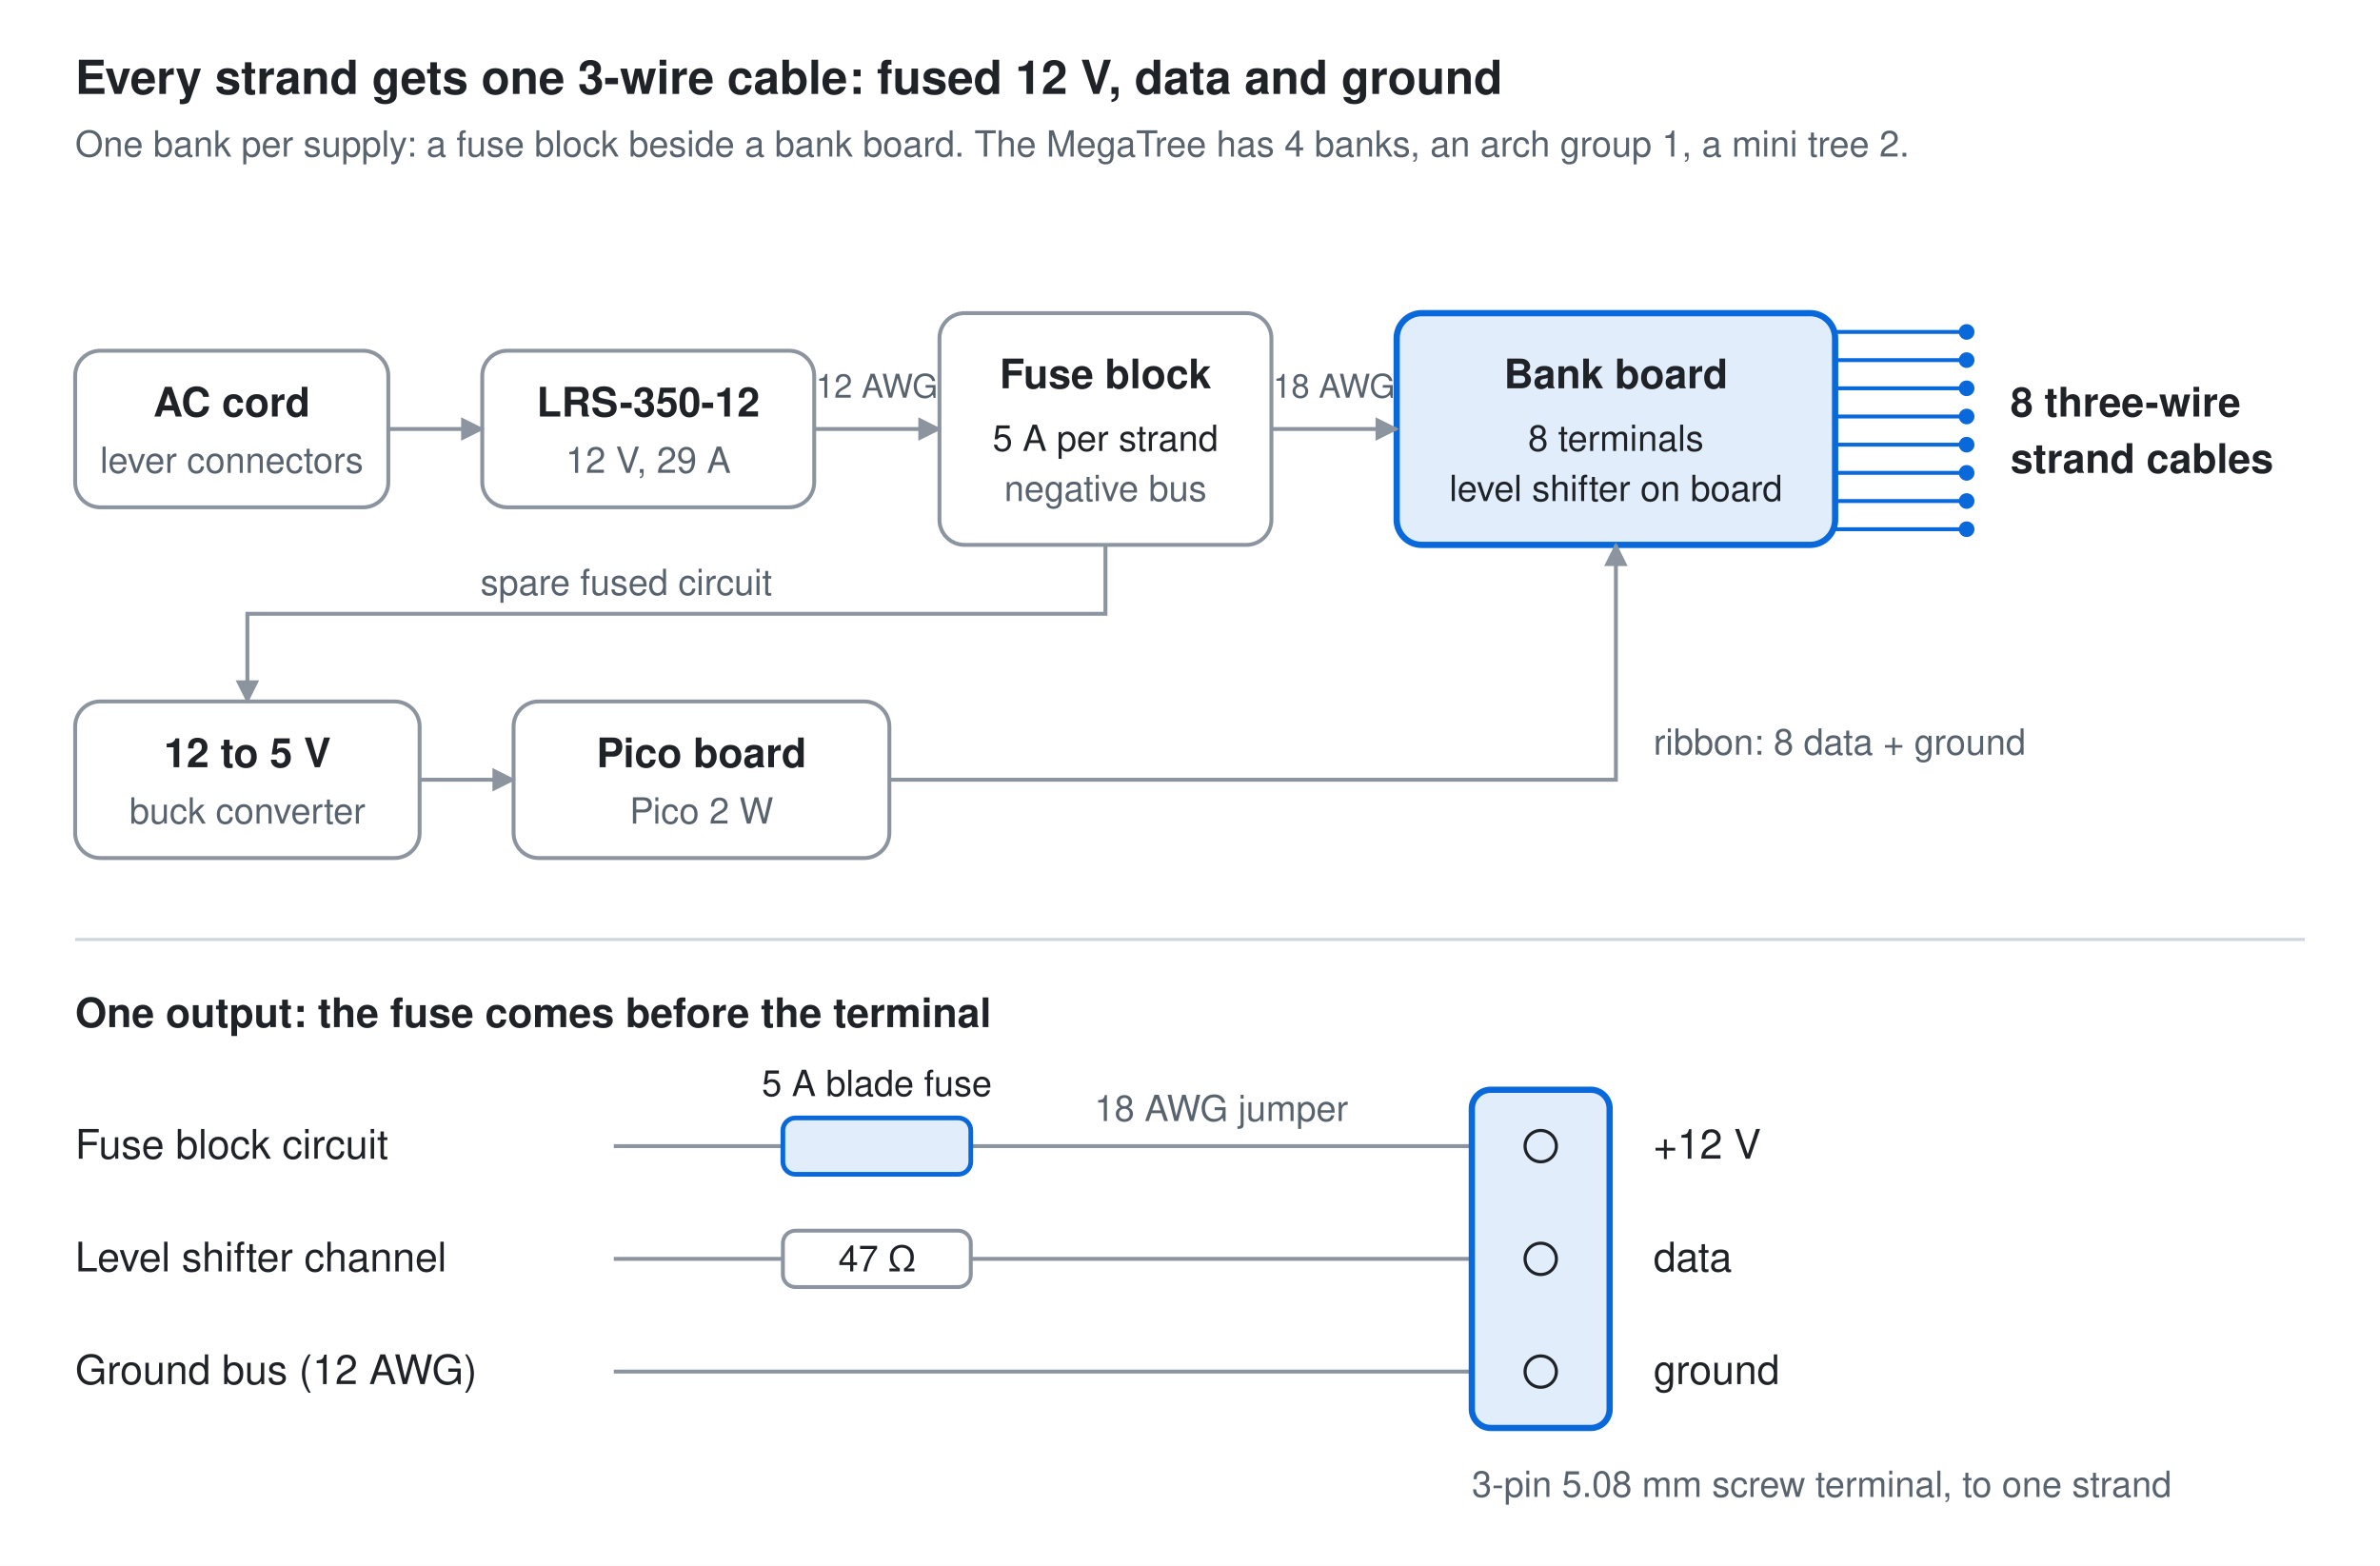
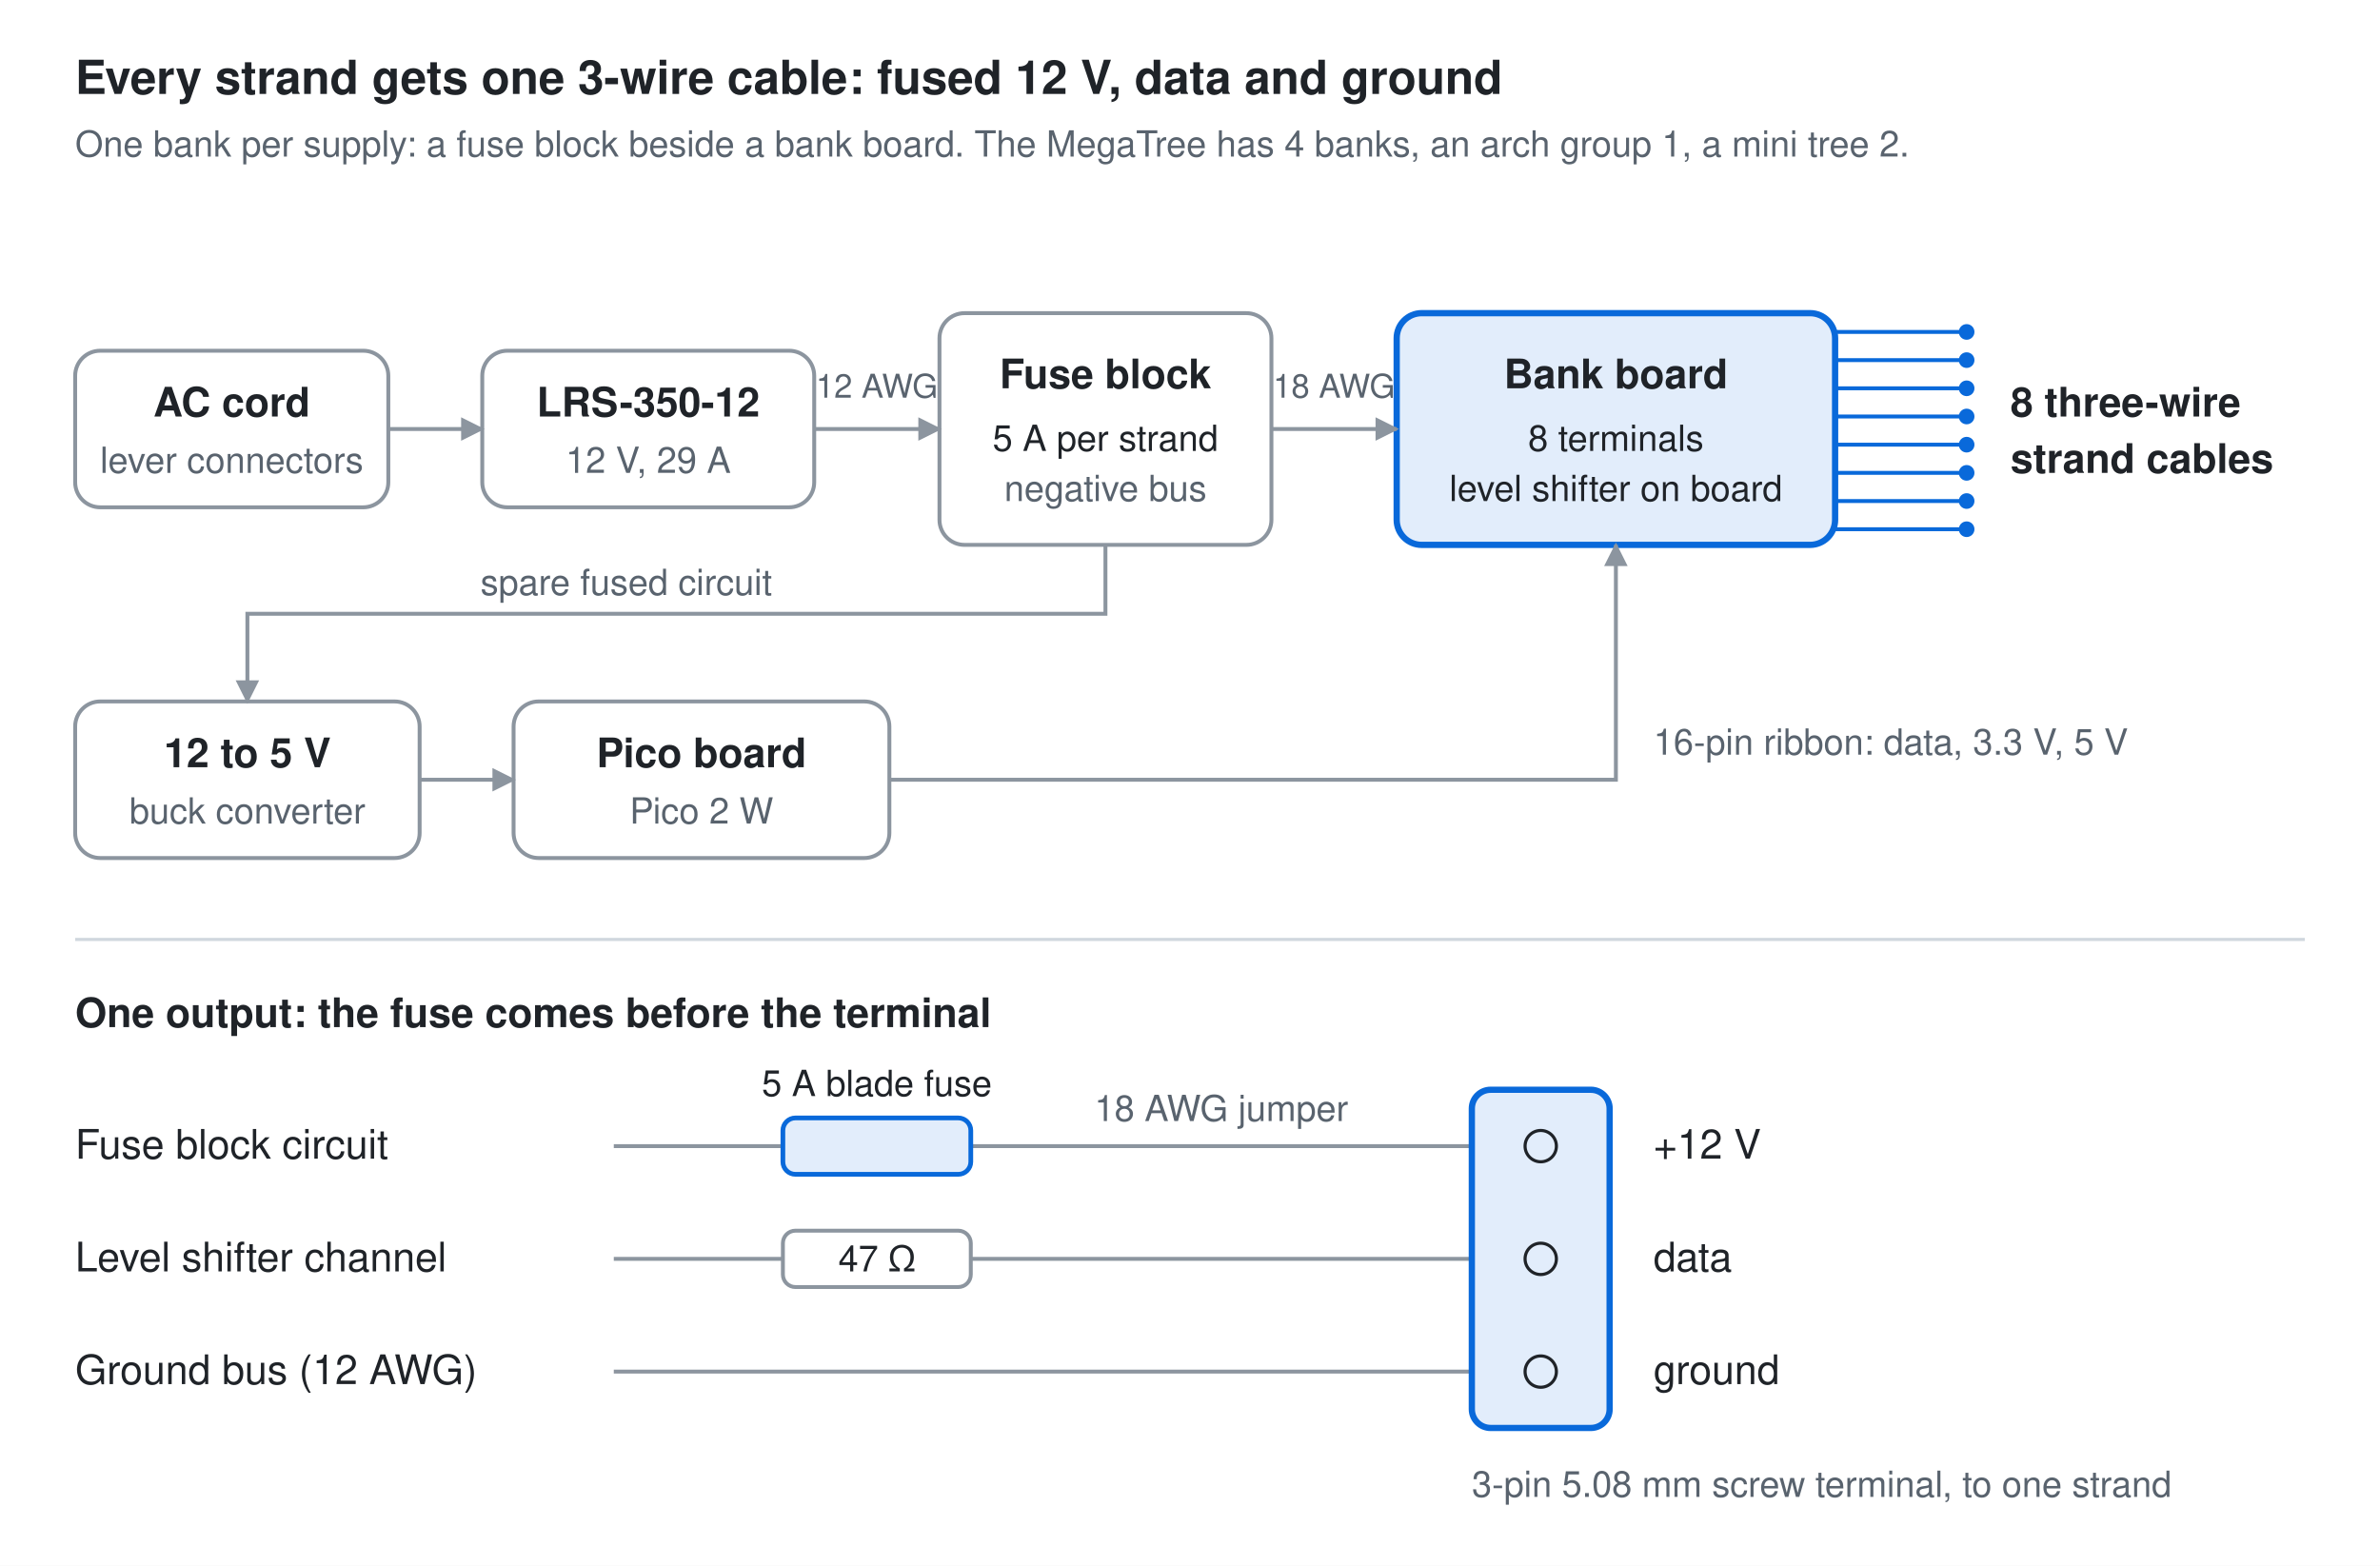
<svg xmlns="http://www.w3.org/2000/svg" viewBox="0 0 760 500" width="760" height="500" role="img" aria-label="Every strand gets one 3-wire cable: fused 12 V, data and ground" font-family="-apple-system, Segoe UI, Helvetica, Arial, sans-serif" font-size="13">
  <rect width="760" height="500" fill="#ffffff" />
  <defs>
    <marker id="arrow" viewBox="0 0 10 10" refX="9" refY="5" markerWidth="6" markerHeight="6" orient="auto-start-reverse">
      <path d="M0 0L10 5L0 10z" fill="#8c959f" />
    </marker>
  </defs>
  <text x="24.0" y="30.0" font-size="15" font-weight="600" fill="#1f2328" text-anchor="start">Every strand gets one 3-wire cable: fused 12 V, data and ground</text>
  <text x="24.0" y="50.0" font-size="11.5" font-weight="400" fill="#59636e" text-anchor="start">One bank per supply: a fuse block beside a bank board. The MegaTree has 4 banks, an arch group 1, a mini tree 2.</text>
  <rect x="24" y="112" width="100" height="50" rx="8" fill="none" fill-opacity="1" stroke="#8c959f" stroke-width="1.25" />
  <text x="74.0" y="133.0" font-size="13" font-weight="600" fill="#1f2328" text-anchor="middle">AC cord</text>
  <text x="74.0" y="151.0" font-size="11.5" font-weight="400" fill="#59636e" text-anchor="middle">lever connectors</text>
  <rect x="154" y="112" width="106" height="50" rx="8" fill="none" fill-opacity="1" stroke="#8c959f" stroke-width="1.25" />
  <text x="207.0" y="133.0" font-size="13" font-weight="600" fill="#1f2328" text-anchor="middle">LRS-350-12</text>
  <text x="207.0" y="151.0" font-size="11.5" font-weight="400" fill="#59636e" text-anchor="middle">12 V, 29 A</text>
  <rect x="300" y="100" width="106" height="74" rx="8" fill="none" fill-opacity="1" stroke="#8c959f" stroke-width="1.25" />
  <text x="353.0" y="124.0" font-size="13" font-weight="600" fill="#1f2328" text-anchor="middle">Fuse block</text>
  <text x="353.0" y="144.0" font-size="11.5" font-weight="400" fill="#1f2328" text-anchor="middle">5 A per strand</text>
  <text x="353.0" y="160.0" font-size="11.5" font-weight="400" fill="#59636e" text-anchor="middle">negative bus</text>
  <rect x="446" y="100" width="140" height="74" rx="8" fill="#0969da" fill-opacity="0.12" stroke="#0969da" stroke-width="2" />
  <text x="516.0" y="124.0" font-size="13" font-weight="600" fill="#1f2328" text-anchor="middle">Bank board</text>
  <text x="516.0" y="144.0" font-size="11.5" font-weight="400" fill="#1f2328" text-anchor="middle">8 terminals</text>
  <text x="516.0" y="160.0" font-size="11.5" font-weight="400" fill="#1f2328" text-anchor="middle">level shifter on board</text>
  <rect x="24" y="224" width="110" height="50" rx="8" fill="none" fill-opacity="1" stroke="#8c959f" stroke-width="1.25" />
  <text x="79.0" y="245.0" font-size="13" font-weight="600" fill="#1f2328" text-anchor="middle">12 to 5 V</text>
  <text x="79.0" y="263.0" font-size="11.5" font-weight="400" fill="#59636e" text-anchor="middle">buck converter</text>
  <rect x="164" y="224" width="120" height="50" rx="8" fill="none" fill-opacity="1" stroke="#8c959f" stroke-width="1.25" />
  <text x="224.0" y="245.0" font-size="13" font-weight="600" fill="#1f2328" text-anchor="middle">Pico board</text>
  <text x="224.0" y="263.0" font-size="11.5" font-weight="400" fill="#59636e" text-anchor="middle">Pico 2 W</text>
  <line x1="586" x2="626" y1="106" y2="106" stroke="#0969da" stroke-width="1.25" />
  <circle cx="628" cy="106" r="2.5" fill="#0969da" />
  <line x1="586" x2="626" y1="115" y2="115" stroke="#0969da" stroke-width="1.25" />
  <circle cx="628" cy="115" r="2.5" fill="#0969da" />
  <line x1="586" x2="626" y1="124" y2="124" stroke="#0969da" stroke-width="1.25" />
  <circle cx="628" cy="124" r="2.5" fill="#0969da" />
  <line x1="586" x2="626" y1="133" y2="133" stroke="#0969da" stroke-width="1.25" />
  <circle cx="628" cy="133" r="2.5" fill="#0969da" />
  <line x1="586" x2="626" y1="142" y2="142" stroke="#0969da" stroke-width="1.25" />
  <circle cx="628" cy="142" r="2.5" fill="#0969da" />
  <line x1="586" x2="626" y1="151" y2="151" stroke="#0969da" stroke-width="1.25" />
  <circle cx="628" cy="151" r="2.5" fill="#0969da" />
  <line x1="586" x2="626" y1="160" y2="160" stroke="#0969da" stroke-width="1.25" />
  <circle cx="628" cy="160" r="2.5" fill="#0969da" />
  <line x1="586" x2="626" y1="169" y2="169" stroke="#0969da" stroke-width="1.25" />
  <circle cx="628" cy="169" r="2.5" fill="#0969da" />
  <text x="642.0" y="133.0" font-size="13" font-weight="600" fill="#1f2328" text-anchor="start">8 three-wire</text>
  <text x="642.0" y="151.0" font-size="13" font-weight="600" fill="#1f2328" text-anchor="start">strand cables</text>
  <path d="M124 137H154" fill="none" stroke="#8c959f" stroke-width="1.25" marker-end="url(#arrow)" />
  <path d="M260 137H300" fill="none" stroke="#8c959f" stroke-width="1.25" marker-end="url(#arrow)" />
  <path d="M406 137H446" fill="none" stroke="#8c959f" stroke-width="1.25" marker-end="url(#arrow)" />
  <path d="M353 174V196H79V224" fill="none" stroke="#8c959f" stroke-width="1.25" marker-end="url(#arrow)" />
  <path d="M134 249H164" fill="none" stroke="#8c959f" stroke-width="1.25" marker-end="url(#arrow)" />
  <path d="M284 249H516V174" fill="none" stroke="#8c959f" stroke-width="1.25" marker-end="url(#arrow)" />
  <text x="280.0" y="127.0" font-size="10.5" font-weight="400" fill="#59636e" text-anchor="middle">12 AWG</text>
  <text x="426.0" y="127.0" font-size="10.5" font-weight="400" fill="#59636e" text-anchor="middle">18 AWG</text>
  <text x="200.0" y="190.0" font-size="11.5" font-weight="400" fill="#59636e" text-anchor="middle">spare fused circuit</text>
-   <text x="528.0" y="241.0" font-size="11.5" font-weight="400" fill="#59636e" text-anchor="start">ribbon: 8 data + ground</text>
+   <text x="528.0" y="241.0" font-size="11.5" font-weight="400" fill="#59636e" text-anchor="start">16-pin ribbon: data, 3.3 V, 5 V</text>
  <line x1="24" x2="736" y1="300" y2="300" stroke="#d0d7de" />
  <text x="24.0" y="328.0" font-size="13" font-weight="600" fill="#1f2328" text-anchor="start">One output: the fuse comes before the terminal</text>
  <path d="M196 366H250" fill="none" stroke="#8c959f" stroke-width="1.25" />
  <path d="M310 366H470" fill="none" stroke="#8c959f" stroke-width="1.25" />
  <path d="M196 402H250" fill="none" stroke="#8c959f" stroke-width="1.25" />
  <path d="M310 402H470" fill="none" stroke="#8c959f" stroke-width="1.25" />
  <path d="M196 438H470" fill="none" stroke="#8c959f" stroke-width="1.25" />
  <text x="24.0" y="370.0" font-size="13" font-weight="400" fill="#1f2328" text-anchor="start">Fuse block circuit</text>
  <text x="24.0" y="406.0" font-size="13" font-weight="400" fill="#1f2328" text-anchor="start">Level shifter channel</text>
  <text x="24.0" y="442.0" font-size="13" font-weight="400" fill="#1f2328" text-anchor="start">Ground bus (12 AWG)</text>
  <rect x="250" y="357" width="60" height="18" rx="4" fill="#0969da" fill-opacity="0.12" stroke="#0969da" stroke-width="1.5" />
  <text x="280.0" y="350.0" font-size="11.5" font-weight="400" fill="#1f2328" text-anchor="middle">5 A blade fuse</text>
  <text x="390.0" y="358.0" font-size="11.5" font-weight="400" fill="#59636e" text-anchor="middle">18 AWG jumper</text>
  <rect x="250" y="393" width="60" height="18" rx="4" fill="none" stroke="#8c959f" stroke-width="1.25" />
  <text x="280.0" y="406.0" font-size="11.5" font-weight="400" fill="#1f2328" text-anchor="middle">47 Ω</text>
  <rect x="470" y="348" width="44" height="108" rx="6" fill="#0969da" fill-opacity="0.12" stroke="#0969da" stroke-width="2" />
  <circle cx="492" cy="366" r="5" fill="none" stroke="#1f2328" />
  <circle cx="492" cy="402" r="5" fill="none" stroke="#1f2328" />
  <circle cx="492" cy="438" r="5" fill="none" stroke="#1f2328" />
  <text x="528.0" y="370.0" font-size="13" font-weight="400" fill="#1f2328" text-anchor="start">+12 V</text>
  <text x="528.0" y="406.0" font-size="13" font-weight="400" fill="#1f2328" text-anchor="start">data</text>
  <text x="528.0" y="442.0" font-size="13" font-weight="400" fill="#1f2328" text-anchor="start">ground</text>
  <text x="470.0" y="478.0" font-size="11.5" font-weight="400" fill="#59636e" text-anchor="start">3-pin 5.08 mm screw terminal, to one strand</text>
</svg>
